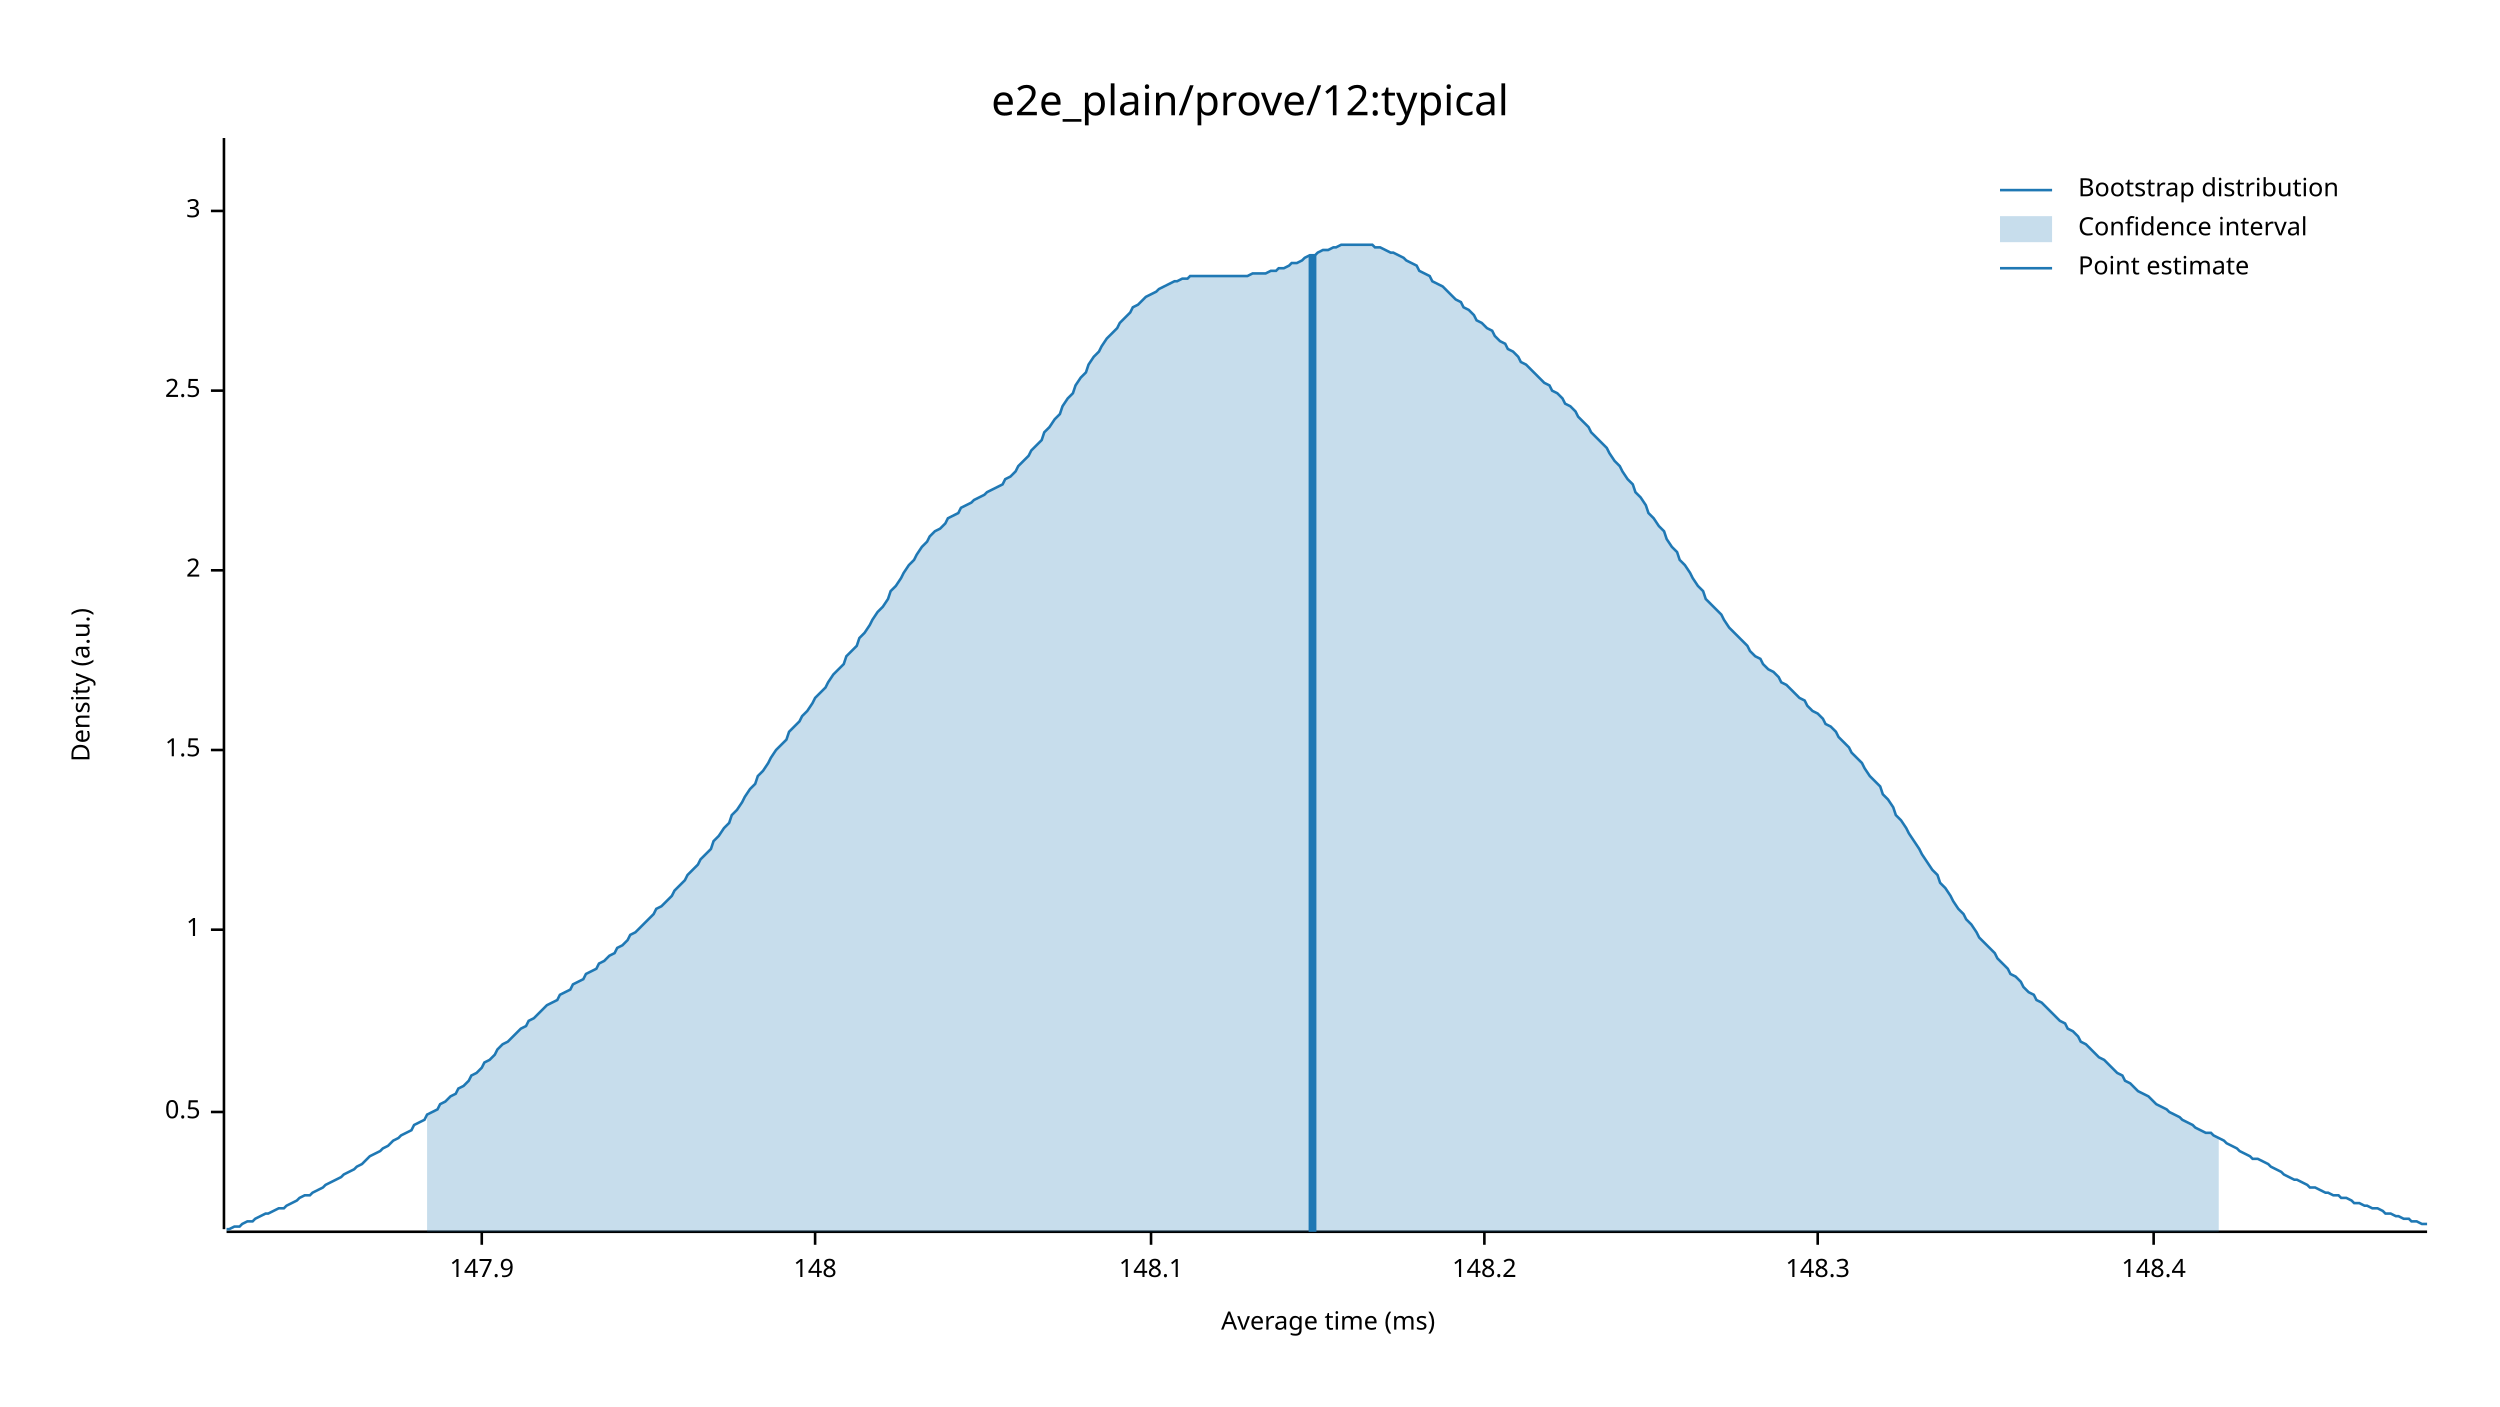
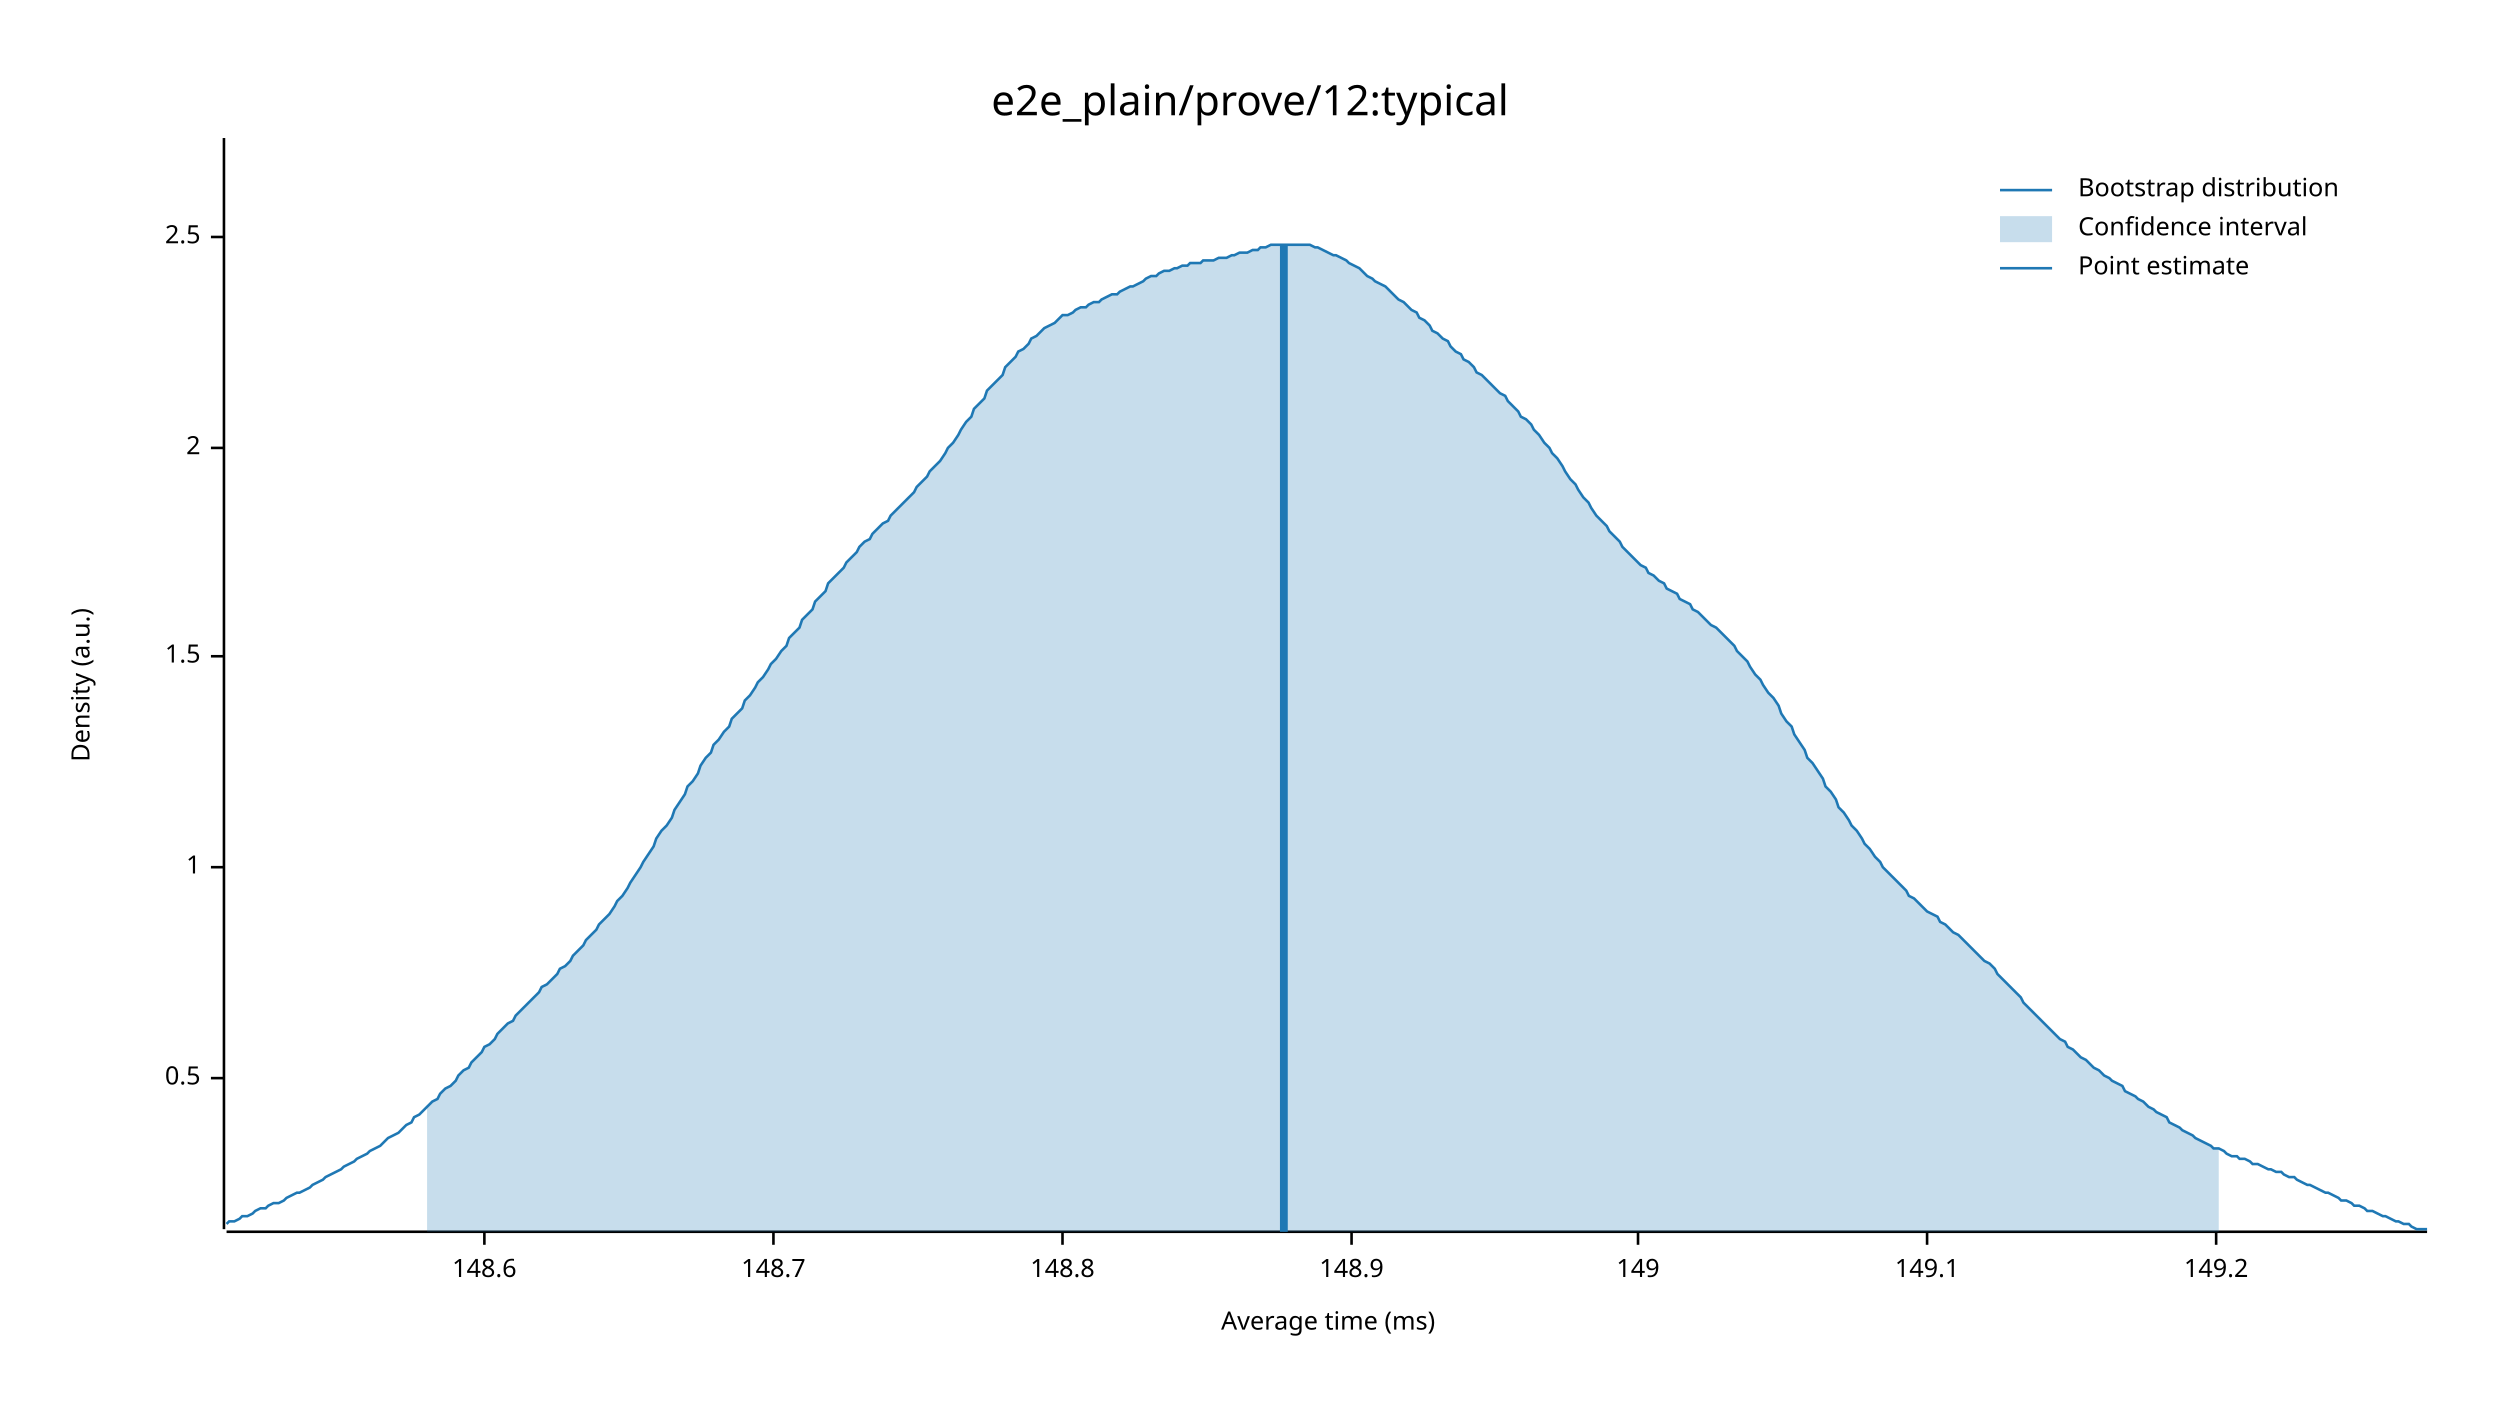
<svg xmlns="http://www.w3.org/2000/svg" width="960" height="540" viewBox="0 0 960 540">
  <text x="480" y="32" dy="0.76em" text-anchor="middle" font-family="sans-serif" font-size="16.129" opacity="1" fill="#000000">
e2e_plain/prove/12:typical
</text>
  <text x="27" y="263" dy="0.76em" text-anchor="middle" font-family="sans-serif" font-size="9.677" opacity="1" fill="#000000" transform="rotate(270, 27, 263)">
Density (a.u.)
</text>
  <text x="510" y="513" dy="-0.5ex" text-anchor="middle" font-family="sans-serif" font-size="9.677" opacity="1" fill="#000000">
Average time (ms)
</text>
  <polyline fill="none" opacity="1" stroke="#000000" stroke-width="1" points="86,53 86,472 " />
-   <text x="77" y="427" dy="0.5ex" text-anchor="end" font-family="sans-serif" font-size="9.677" opacity="1" fill="#000000">
+   <text x="77" y="414" dy="0.5ex" text-anchor="end" font-family="sans-serif" font-size="9.677" opacity="1" fill="#000000">
0.5
</text>
-   <polyline fill="none" opacity="1" stroke="#000000" stroke-width="1" points="81,427 86,427 " />
-   <text x="77" y="357" dy="0.5ex" text-anchor="end" font-family="sans-serif" font-size="9.677" opacity="1" fill="#000000">
+   <polyline fill="none" opacity="1" stroke="#000000" stroke-width="1" points="81,414 86,414 " />
+   <text x="77" y="333" dy="0.5ex" text-anchor="end" font-family="sans-serif" font-size="9.677" opacity="1" fill="#000000">
1
</text>
-   <polyline fill="none" opacity="1" stroke="#000000" stroke-width="1" points="81,357 86,357 " />
-   <text x="77" y="288" dy="0.5ex" text-anchor="end" font-family="sans-serif" font-size="9.677" opacity="1" fill="#000000">
+   <polyline fill="none" opacity="1" stroke="#000000" stroke-width="1" points="81,333 86,333 " />
+   <text x="77" y="252" dy="0.5ex" text-anchor="end" font-family="sans-serif" font-size="9.677" opacity="1" fill="#000000">
1.5
</text>
-   <polyline fill="none" opacity="1" stroke="#000000" stroke-width="1" points="81,288 86,288 " />
-   <text x="77" y="219" dy="0.5ex" text-anchor="end" font-family="sans-serif" font-size="9.677" opacity="1" fill="#000000">
+   <polyline fill="none" opacity="1" stroke="#000000" stroke-width="1" points="81,252 86,252 " />
+   <text x="77" y="172" dy="0.5ex" text-anchor="end" font-family="sans-serif" font-size="9.677" opacity="1" fill="#000000">
2
</text>
-   <polyline fill="none" opacity="1" stroke="#000000" stroke-width="1" points="81,219 86,219 " />
-   <text x="77" y="150" dy="0.5ex" text-anchor="end" font-family="sans-serif" font-size="9.677" opacity="1" fill="#000000">
+   <polyline fill="none" opacity="1" stroke="#000000" stroke-width="1" points="81,172 86,172 " />
+   <text x="77" y="91" dy="0.5ex" text-anchor="end" font-family="sans-serif" font-size="9.677" opacity="1" fill="#000000">
2.5
</text>
-   <polyline fill="none" opacity="1" stroke="#000000" stroke-width="1" points="81,150 86,150 " />
-   <text x="77" y="81" dy="0.5ex" text-anchor="end" font-family="sans-serif" font-size="9.677" opacity="1" fill="#000000">
- 3
+   <polyline fill="none" opacity="1" stroke="#000000" stroke-width="1" points="81,91 86,91 " />
+   <polyline fill="none" opacity="1" stroke="#000000" stroke-width="1" points="87,473 932,473 " />
+   <text x="186" y="483" dy="0.76em" text-anchor="middle" font-family="sans-serif" font-size="9.677" opacity="1" fill="#000000">
+ 148.6
</text>
-   <polyline fill="none" opacity="1" stroke="#000000" stroke-width="1" points="81,81 86,81 " />
-   <polyline fill="none" opacity="1" stroke="#000000" stroke-width="1" points="87,473 932,473 " />
-   <text x="185" y="483" dy="0.76em" text-anchor="middle" font-family="sans-serif" font-size="9.677" opacity="1" fill="#000000">
- 147.9
+   <polyline fill="none" opacity="1" stroke="#000000" stroke-width="1" points="186,473 186,478 " />
+   <text x="297" y="483" dy="0.76em" text-anchor="middle" font-family="sans-serif" font-size="9.677" opacity="1" fill="#000000">
+ 148.7
</text>
-   <polyline fill="none" opacity="1" stroke="#000000" stroke-width="1" points="185,473 185,478 " />
-   <text x="313" y="483" dy="0.76em" text-anchor="middle" font-family="sans-serif" font-size="9.677" opacity="1" fill="#000000">
- 148
+   <polyline fill="none" opacity="1" stroke="#000000" stroke-width="1" points="297,473 297,478 " />
+   <text x="408" y="483" dy="0.76em" text-anchor="middle" font-family="sans-serif" font-size="9.677" opacity="1" fill="#000000">
+ 148.8
</text>
-   <polyline fill="none" opacity="1" stroke="#000000" stroke-width="1" points="313,473 313,478 " />
-   <text x="442" y="483" dy="0.76em" text-anchor="middle" font-family="sans-serif" font-size="9.677" opacity="1" fill="#000000">
- 148.1
+   <polyline fill="none" opacity="1" stroke="#000000" stroke-width="1" points="408,473 408,478 " />
+   <text x="519" y="483" dy="0.76em" text-anchor="middle" font-family="sans-serif" font-size="9.677" opacity="1" fill="#000000">
+ 148.9
</text>
-   <polyline fill="none" opacity="1" stroke="#000000" stroke-width="1" points="442,473 442,478 " />
-   <text x="570" y="483" dy="0.76em" text-anchor="middle" font-family="sans-serif" font-size="9.677" opacity="1" fill="#000000">
- 148.2
+   <polyline fill="none" opacity="1" stroke="#000000" stroke-width="1" points="519,473 519,478 " />
+   <text x="629" y="483" dy="0.76em" text-anchor="middle" font-family="sans-serif" font-size="9.677" opacity="1" fill="#000000">
+ 149
</text>
-   <polyline fill="none" opacity="1" stroke="#000000" stroke-width="1" points="570,473 570,478 " />
-   <text x="698" y="483" dy="0.76em" text-anchor="middle" font-family="sans-serif" font-size="9.677" opacity="1" fill="#000000">
- 148.3
+   <polyline fill="none" opacity="1" stroke="#000000" stroke-width="1" points="629,473 629,478 " />
+   <text x="740" y="483" dy="0.76em" text-anchor="middle" font-family="sans-serif" font-size="9.677" opacity="1" fill="#000000">
+ 149.1
</text>
-   <polyline fill="none" opacity="1" stroke="#000000" stroke-width="1" points="698,473 698,478 " />
-   <text x="827" y="483" dy="0.76em" text-anchor="middle" font-family="sans-serif" font-size="9.677" opacity="1" fill="#000000">
- 148.4
+   <polyline fill="none" opacity="1" stroke="#000000" stroke-width="1" points="740,473 740,478 " />
+   <text x="851" y="483" dy="0.76em" text-anchor="middle" font-family="sans-serif" font-size="9.677" opacity="1" fill="#000000">
+ 149.2
</text>
-   <polyline fill="none" opacity="1" stroke="#000000" stroke-width="1" points="827,473 827,478 " />
-   <polyline fill="none" opacity="1" stroke="#1F78B4" stroke-width="1" points="87,472 88,472 90,471 92,471 93,470 95,469 97,469 98,468 100,467 102,466 103,466 105,465 107,464 109,464 110,463 112,462 114,461 115,460 117,459 119,459 120,458 122,457 124,456 125,455 127,454 129,453 131,452 132,451 134,450 136,449 137,448 139,447 141,445 142,444 144,443 146,442 147,441 149,440 151,438 153,437 154,436 156,435 158,434 159,432 161,431 163,430 164,428 166,427 168,426 169,424 171,423 173,421 175,420 176,418 178,417 180,415 181,413 183,412 185,410 186,408 188,407 190,405 191,403 193,401 195,400 197,398 198,397 200,395 202,394 203,392 205,391 207,389 208,388 210,386 212,385 214,384 215,382 217,381 219,380 220,378 222,377 224,376 225,374 227,373 229,372 230,370 232,369 234,367 236,366 237,364 239,363 241,361 242,359 244,358 246,356 247,355 249,353 251,351 252,349 254,348 256,346 258,344 259,342 261,340 263,338 264,336 266,334 268,332 269,330 271,328 273,326 274,323 276,321 278,318 280,316 281,313 283,311 285,308 286,306 288,303 290,301 291,298 293,296 295,293 296,291 298,288 300,286 302,284 303,281 305,279 307,277 308,275 310,273 312,270 313,268 315,266 317,264 318,262 320,259 322,257 324,255 325,252 327,250 329,248 330,245 332,243 334,240 335,238 337,235 339,233 341,230 342,227 344,225 346,222 347,220 349,217 351,215 352,213 354,210 356,208 357,206 359,204 361,203 363,201 364,199 366,198 368,197 369,195 371,194 373,193 374,192 376,191 378,190 379,189 381,188 383,187 385,186 386,184 388,183 390,181 391,179 393,177 395,175 396,173 398,171 400,169 401,166 403,164 405,161 407,159 408,156 410,153 412,151 413,148 415,145 417,143 418,140 420,137 422,135 423,133 425,130 427,128 429,126 430,124 432,122 434,120 435,118 437,117 439,115 440,114 442,113 444,112 445,111 447,110 449,109 451,108 452,108 454,107 456,107 457,106 459,106 461,106 462,106 464,106 466,106 468,106 469,106 471,106 473,106 474,106 476,106 478,106 479,106 481,105 483,105 484,105 486,105 488,104 490,104 491,103 493,103 495,102 496,101 498,101 500,100 501,99 503,98 505,98 506,97 508,96 510,96 512,95 513,95 515,94 517,94 518,94 520,94 522,94 523,94 525,94 527,94 528,95 530,95 532,96 534,97 535,97 537,98 539,99 540,100 542,101 544,102 545,104 547,105 549,106 550,108 552,109 554,110 556,112 557,113 559,115 561,116 562,118 564,119 566,121 567,123 569,124 571,126 573,127 574,129 576,131 578,132 579,134 581,135 583,137 584,139 586,140 588,142 589,143 591,145 593,147 595,148 596,150 598,151 600,153 601,155 603,156 605,158 606,160 608,162 610,164 611,166 613,168 615,170 617,172 618,174 620,177 622,179 623,181 625,184 627,186 628,189 630,191 632,194 633,197 635,199 637,202 639,204 640,207 642,210 644,212 645,215 647,217 649,220 650,222 652,225 654,227 655,230 657,232 659,234 661,236 662,238 664,241 666,243 667,244 669,246 671,248 672,250 674,252 676,253 677,255 679,257 681,258 683,260 684,262 686,263 688,265 689,266 691,268 693,269 694,271 696,273 698,274 700,276 701,278 703,279 705,281 706,283 708,285 710,287 711,289 713,291 715,293 716,295 718,298 720,300 722,302 723,305 725,307 727,310 728,313 730,315 732,318 733,320 735,323 737,326 738,328 740,331 742,334 744,336 745,339 747,341 749,344 750,346 752,349 754,351 755,353 757,355 759,358 760,360 762,362 764,364 766,366 767,368 769,370 771,372 772,374 774,375 776,377 777,379 779,381 781,382 782,384 784,385 786,387 788,389 789,390 791,392 793,393 794,395 796,396 798,398 799,400 801,401 803,403 804,404 806,406 808,407 810,409 811,410 813,412 815,413 816,415 818,416 820,418 821,419 823,420 825,421 827,423 828,424 830,425 832,426 833,427 835,428 837,429 838,430 840,431 842,432 843,433 845,434 847,435 849,435 850,436 852,437 854,438 855,439 857,440 859,441 860,442 862,443 864,444 865,445 867,445 869,446 871,447 872,448 874,449 876,450 877,451 879,452 881,453 882,453 884,454 886,455 887,456 889,456 891,457 893,458 894,458 896,459 898,459 899,460 901,460 903,461 904,462 906,462 908,463 909,463 911,464 913,464 915,465 916,466 918,466 920,467 921,467 923,468 925,468 926,469 928,469 930,470 932,470 " />
-   <polygon opacity="0.25" fill="#1F78B4" points="164,428 166,427 168,426 169,424 171,423 173,421 175,420 176,418 178,417 180,415 181,413 183,412 185,410 186,408 188,407 190,405 191,403 193,401 195,400 197,398 198,397 200,395 202,394 203,392 205,391 207,389 208,388 210,386 212,385 214,384 215,382 217,381 219,380 220,378 222,377 224,376 225,374 227,373 229,372 230,370 232,369 234,367 236,366 237,364 239,363 241,361 242,359 244,358 246,356 247,355 249,353 251,351 252,349 254,348 256,346 258,344 259,342 261,340 263,338 264,336 266,334 268,332 269,330 271,328 273,326 274,323 276,321 278,318 280,316 281,313 283,311 285,308 286,306 288,303 290,301 291,298 293,296 295,293 296,291 298,288 300,286 302,284 303,281 305,279 307,277 308,275 310,273 312,270 313,268 315,266 317,264 318,262 320,259 322,257 324,255 325,252 327,250 329,248 330,245 332,243 334,240 335,238 337,235 339,233 341,230 342,227 344,225 346,222 347,220 349,217 351,215 352,213 354,210 356,208 357,206 359,204 361,203 363,201 364,199 366,198 368,197 369,195 371,194 373,193 374,192 376,191 378,190 379,189 381,188 383,187 385,186 386,184 388,183 390,181 391,179 393,177 395,175 396,173 398,171 400,169 401,166 403,164 405,161 407,159 408,156 410,153 412,151 413,148 415,145 417,143 418,140 420,137 422,135 423,133 425,130 427,128 429,126 430,124 432,122 434,120 435,118 437,117 439,115 440,114 442,113 444,112 445,111 447,110 449,109 451,108 452,108 454,107 456,107 457,106 459,106 461,106 462,106 464,106 466,106 468,106 469,106 471,106 473,106 474,106 476,106 478,106 479,106 481,105 483,105 484,105 486,105 488,104 490,104 491,103 493,103 495,102 496,101 498,101 500,100 501,99 503,98 505,98 506,97 508,96 510,96 512,95 513,95 515,94 517,94 518,94 520,94 522,94 523,94 525,94 527,94 528,95 530,95 532,96 534,97 535,97 537,98 539,99 540,100 542,101 544,102 545,104 547,105 549,106 550,108 552,109 554,110 556,112 557,113 559,115 561,116 562,118 564,119 566,121 567,123 569,124 571,126 573,127 574,129 576,131 578,132 579,134 581,135 583,137 584,139 586,140 588,142 589,143 591,145 593,147 595,148 596,150 598,151 600,153 601,155 603,156 605,158 606,160 608,162 610,164 611,166 613,168 615,170 617,172 618,174 620,177 622,179 623,181 625,184 627,186 628,189 630,191 632,194 633,197 635,199 637,202 639,204 640,207 642,210 644,212 645,215 647,217 649,220 650,222 652,225 654,227 655,230 657,232 659,234 661,236 662,238 664,241 666,243 667,244 669,246 671,248 672,250 674,252 676,253 677,255 679,257 681,258 683,260 684,262 686,263 688,265 689,266 691,268 693,269 694,271 696,273 698,274 700,276 701,278 703,279 705,281 706,283 708,285 710,287 711,289 713,291 715,293 716,295 718,298 720,300 722,302 723,305 725,307 727,310 728,313 730,315 732,318 733,320 735,323 737,326 738,328 740,331 742,334 744,336 745,339 747,341 749,344 750,346 752,349 754,351 755,353 757,355 759,358 760,360 762,362 764,364 766,366 767,368 769,370 771,372 772,374 774,375 776,377 777,379 779,381 781,382 782,384 784,385 786,387 788,389 789,390 791,392 793,393 794,395 796,396 798,398 799,400 801,401 803,403 804,404 806,406 808,407 810,409 811,410 813,412 815,413 816,415 818,416 820,418 821,419 823,420 825,421 827,423 828,424 830,425 832,426 833,427 835,428 837,429 838,430 840,431 842,432 843,433 845,434 847,435 849,435 850,436 852,437 852,473 164,473 " />
-   <polyline fill="none" opacity="1" stroke="#1F78B4" stroke-width="3" points="504,473 504,98 " />
+   <polyline fill="none" opacity="1" stroke="#000000" stroke-width="1" points="851,473 851,478 " />
+   <polyline fill="none" opacity="1" stroke="#1F78B4" stroke-width="1" points="87,470 88,469 90,469 92,468 93,467 95,467 97,466 98,465 100,464 102,464 103,463 105,462 107,462 109,461 110,460 112,459 114,458 115,458 117,457 119,456 120,455 122,454 124,453 125,452 127,451 129,450 131,449 132,448 134,447 136,446 137,445 139,444 141,443 142,442 144,441 146,440 147,439 149,437 151,436 153,435 154,434 156,432 158,431 159,429 161,428 163,426 164,425 166,423 168,422 169,420 171,418 173,417 175,415 176,413 178,411 180,410 181,408 183,406 185,404 186,402 188,401 190,399 191,397 193,395 195,393 197,392 198,390 200,388 202,386 203,385 205,383 207,381 208,379 210,378 212,376 214,374 215,372 217,371 219,369 220,367 222,365 224,363 225,361 227,359 229,357 230,355 232,353 234,351 236,348 237,346 239,344 241,341 242,339 244,336 246,333 247,331 249,328 251,325 252,322 254,319 256,317 258,314 259,311 261,308 263,305 264,302 266,300 268,297 269,294 271,291 273,289 274,286 276,284 278,281 280,279 281,276 283,274 285,272 286,269 288,267 290,264 291,262 293,260 295,257 296,255 298,253 300,250 302,248 303,245 305,243 307,241 308,238 310,236 312,234 313,231 315,229 317,227 318,224 320,222 322,220 324,218 325,216 327,214 329,212 330,210 332,208 334,207 335,205 337,203 339,201 341,200 342,198 344,196 346,194 347,193 349,191 351,189 352,187 354,185 356,183 357,181 359,179 361,177 363,174 364,172 366,170 368,167 369,165 371,162 373,160 374,157 376,155 378,153 379,150 381,148 383,146 385,144 386,141 388,139 390,137 391,135 393,134 395,132 396,130 398,129 400,127 401,126 403,125 405,124 407,122 408,121 410,121 412,120 413,119 415,118 417,118 418,117 420,116 422,116 423,115 425,114 427,113 429,113 430,112 432,111 434,110 435,110 437,109 439,108 440,107 442,106 444,106 445,105 447,104 449,104 451,103 452,103 454,102 456,102 457,101 459,101 461,101 462,100 464,100 466,100 468,99 469,99 471,99 473,98 474,98 476,97 478,97 479,97 481,96 483,96 484,95 486,95 488,94 490,94 491,94 493,94 495,94 496,94 498,94 500,94 501,94 503,94 505,95 506,95 508,96 510,97 512,98 513,98 515,99 517,100 518,101 520,102 522,103 523,104 525,106 527,107 528,108 530,109 532,110 534,112 535,113 537,115 539,116 540,117 542,119 544,120 545,122 547,123 549,125 550,127 552,128 554,130 556,131 557,133 559,135 561,136 562,138 564,139 566,141 567,143 569,144 571,146 573,148 574,149 576,151 578,152 579,154 581,156 583,158 584,160 586,161 588,163 589,165 591,167 593,170 595,172 596,174 598,176 600,179 601,181 603,184 605,186 606,188 608,191 610,193 611,195 613,198 615,200 617,202 618,204 620,206 622,208 623,210 625,212 627,214 628,215 630,217 632,218 633,220 635,221 637,223 639,224 640,226 642,227 644,228 645,230 647,231 649,232 650,234 652,235 654,237 655,238 657,240 659,241 661,243 662,244 664,246 666,248 667,250 669,252 671,254 672,256 674,259 676,261 677,263 679,266 681,268 683,271 684,274 686,277 688,279 689,282 691,285 693,288 694,291 696,293 698,296 700,299 701,302 703,304 705,307 706,310 708,312 710,315 711,317 713,319 715,322 716,324 718,326 720,329 722,331 723,333 725,335 727,337 728,338 730,340 732,342 733,344 735,345 737,347 738,348 740,350 742,351 744,352 745,354 747,355 749,357 750,358 752,359 754,361 755,362 757,364 759,366 760,367 762,369 764,370 766,372 767,374 769,376 771,378 772,379 774,381 776,383 777,385 779,387 781,389 782,390 784,392 786,394 788,396 789,397 791,399 793,400 794,402 796,403 798,405 799,406 801,407 803,409 804,410 806,411 808,413 810,414 811,415 813,416 815,417 816,419 818,420 820,421 821,422 823,423 825,425 827,426 828,427 830,428 832,429 833,431 835,432 837,433 838,434 840,435 842,436 843,437 845,438 847,439 849,440 850,441 852,441 854,442 855,443 857,444 859,444 860,445 862,445 864,446 865,447 867,447 869,448 871,449 872,449 874,450 876,450 877,451 879,452 881,452 882,453 884,454 886,455 887,455 889,456 891,457 893,458 894,458 896,459 898,460 899,461 901,461 903,462 904,463 906,463 908,464 909,465 911,465 913,466 915,467 916,467 918,468 920,469 921,469 923,470 925,470 926,471 928,472 930,472 932,472 " />
+   <polygon opacity="0.25" fill="#1F78B4" points="164,425 166,423 168,422 169,420 171,418 173,417 175,415 176,413 178,411 180,410 181,408 183,406 185,404 186,402 188,401 190,399 191,397 193,395 195,393 197,392 198,390 200,388 202,386 203,385 205,383 207,381 208,379 210,378 212,376 214,374 215,372 217,371 219,369 220,367 222,365 224,363 225,361 227,359 229,357 230,355 232,353 234,351 236,348 237,346 239,344 241,341 242,339 244,336 246,333 247,331 249,328 251,325 252,322 254,319 256,317 258,314 259,311 261,308 263,305 264,302 266,300 268,297 269,294 271,291 273,289 274,286 276,284 278,281 280,279 281,276 283,274 285,272 286,269 288,267 290,264 291,262 293,260 295,257 296,255 298,253 300,250 302,248 303,245 305,243 307,241 308,238 310,236 312,234 313,231 315,229 317,227 318,224 320,222 322,220 324,218 325,216 327,214 329,212 330,210 332,208 334,207 335,205 337,203 339,201 341,200 342,198 344,196 346,194 347,193 349,191 351,189 352,187 354,185 356,183 357,181 359,179 361,177 363,174 364,172 366,170 368,167 369,165 371,162 373,160 374,157 376,155 378,153 379,150 381,148 383,146 385,144 386,141 388,139 390,137 391,135 393,134 395,132 396,130 398,129 400,127 401,126 403,125 405,124 407,122 408,121 410,121 412,120 413,119 415,118 417,118 418,117 420,116 422,116 423,115 425,114 427,113 429,113 430,112 432,111 434,110 435,110 437,109 439,108 440,107 442,106 444,106 445,105 447,104 449,104 451,103 452,103 454,102 456,102 457,101 459,101 461,101 462,100 464,100 466,100 468,99 469,99 471,99 473,98 474,98 476,97 478,97 479,97 481,96 483,96 484,95 486,95 488,94 490,94 491,94 493,94 495,94 496,94 498,94 500,94 501,94 503,94 505,95 506,95 508,96 510,97 512,98 513,98 515,99 517,100 518,101 520,102 522,103 523,104 525,106 527,107 528,108 530,109 532,110 534,112 535,113 537,115 539,116 540,117 542,119 544,120 545,122 547,123 549,125 550,127 552,128 554,130 556,131 557,133 559,135 561,136 562,138 564,139 566,141 567,143 569,144 571,146 573,148 574,149 576,151 578,152 579,154 581,156 583,158 584,160 586,161 588,163 589,165 591,167 593,170 595,172 596,174 598,176 600,179 601,181 603,184 605,186 606,188 608,191 610,193 611,195 613,198 615,200 617,202 618,204 620,206 622,208 623,210 625,212 627,214 628,215 630,217 632,218 633,220 635,221 637,223 639,224 640,226 642,227 644,228 645,230 647,231 649,232 650,234 652,235 654,237 655,238 657,240 659,241 661,243 662,244 664,246 666,248 667,250 669,252 671,254 672,256 674,259 676,261 677,263 679,266 681,268 683,271 684,274 686,277 688,279 689,282 691,285 693,288 694,291 696,293 698,296 700,299 701,302 703,304 705,307 706,310 708,312 710,315 711,317 713,319 715,322 716,324 718,326 720,329 722,331 723,333 725,335 727,337 728,338 730,340 732,342 733,344 735,345 737,347 738,348 740,350 742,351 744,352 745,354 747,355 749,357 750,358 752,359 754,361 755,362 757,364 759,366 760,367 762,369 764,370 766,372 767,374 769,376 771,378 772,379 774,381 776,383 777,385 779,387 781,389 782,390 784,392 786,394 788,396 789,397 791,399 793,400 794,402 796,403 798,405 799,406 801,407 803,409 804,410 806,411 808,413 810,414 811,415 813,416 815,417 816,419 818,420 820,421 821,422 823,423 825,425 827,426 828,427 830,428 832,429 833,431 835,432 837,433 838,434 840,435 842,436 843,437 845,438 847,439 849,440 850,441 852,441 852,473 164,473 " />
+   <polyline fill="none" opacity="1" stroke="#1F78B4" stroke-width="3" points="493,473 493,94 " />
  <text x="798" y="68" dy="0.76em" text-anchor="start" font-family="sans-serif" font-size="9.677" opacity="1" fill="#000000">
Bootstrap distribution
</text>
  <text x="798" y="83" dy="0.76em" text-anchor="start" font-family="sans-serif" font-size="9.677" opacity="1" fill="#000000">
Confidence interval
</text>
  <text x="798" y="98" dy="0.76em" text-anchor="start" font-family="sans-serif" font-size="9.677" opacity="1" fill="#000000">
Point estimate
</text>
  <polyline fill="none" opacity="1" stroke="#1F78B4" stroke-width="1" points="768,73 788,73 " />
  <rect x="768" y="83" width="20" height="10" opacity="0.25" fill="#1F78B4" stroke="none" />
  <polyline fill="none" opacity="1" stroke="#1F78B4" stroke-width="1" points="768,103 788,103 " />
</svg>
